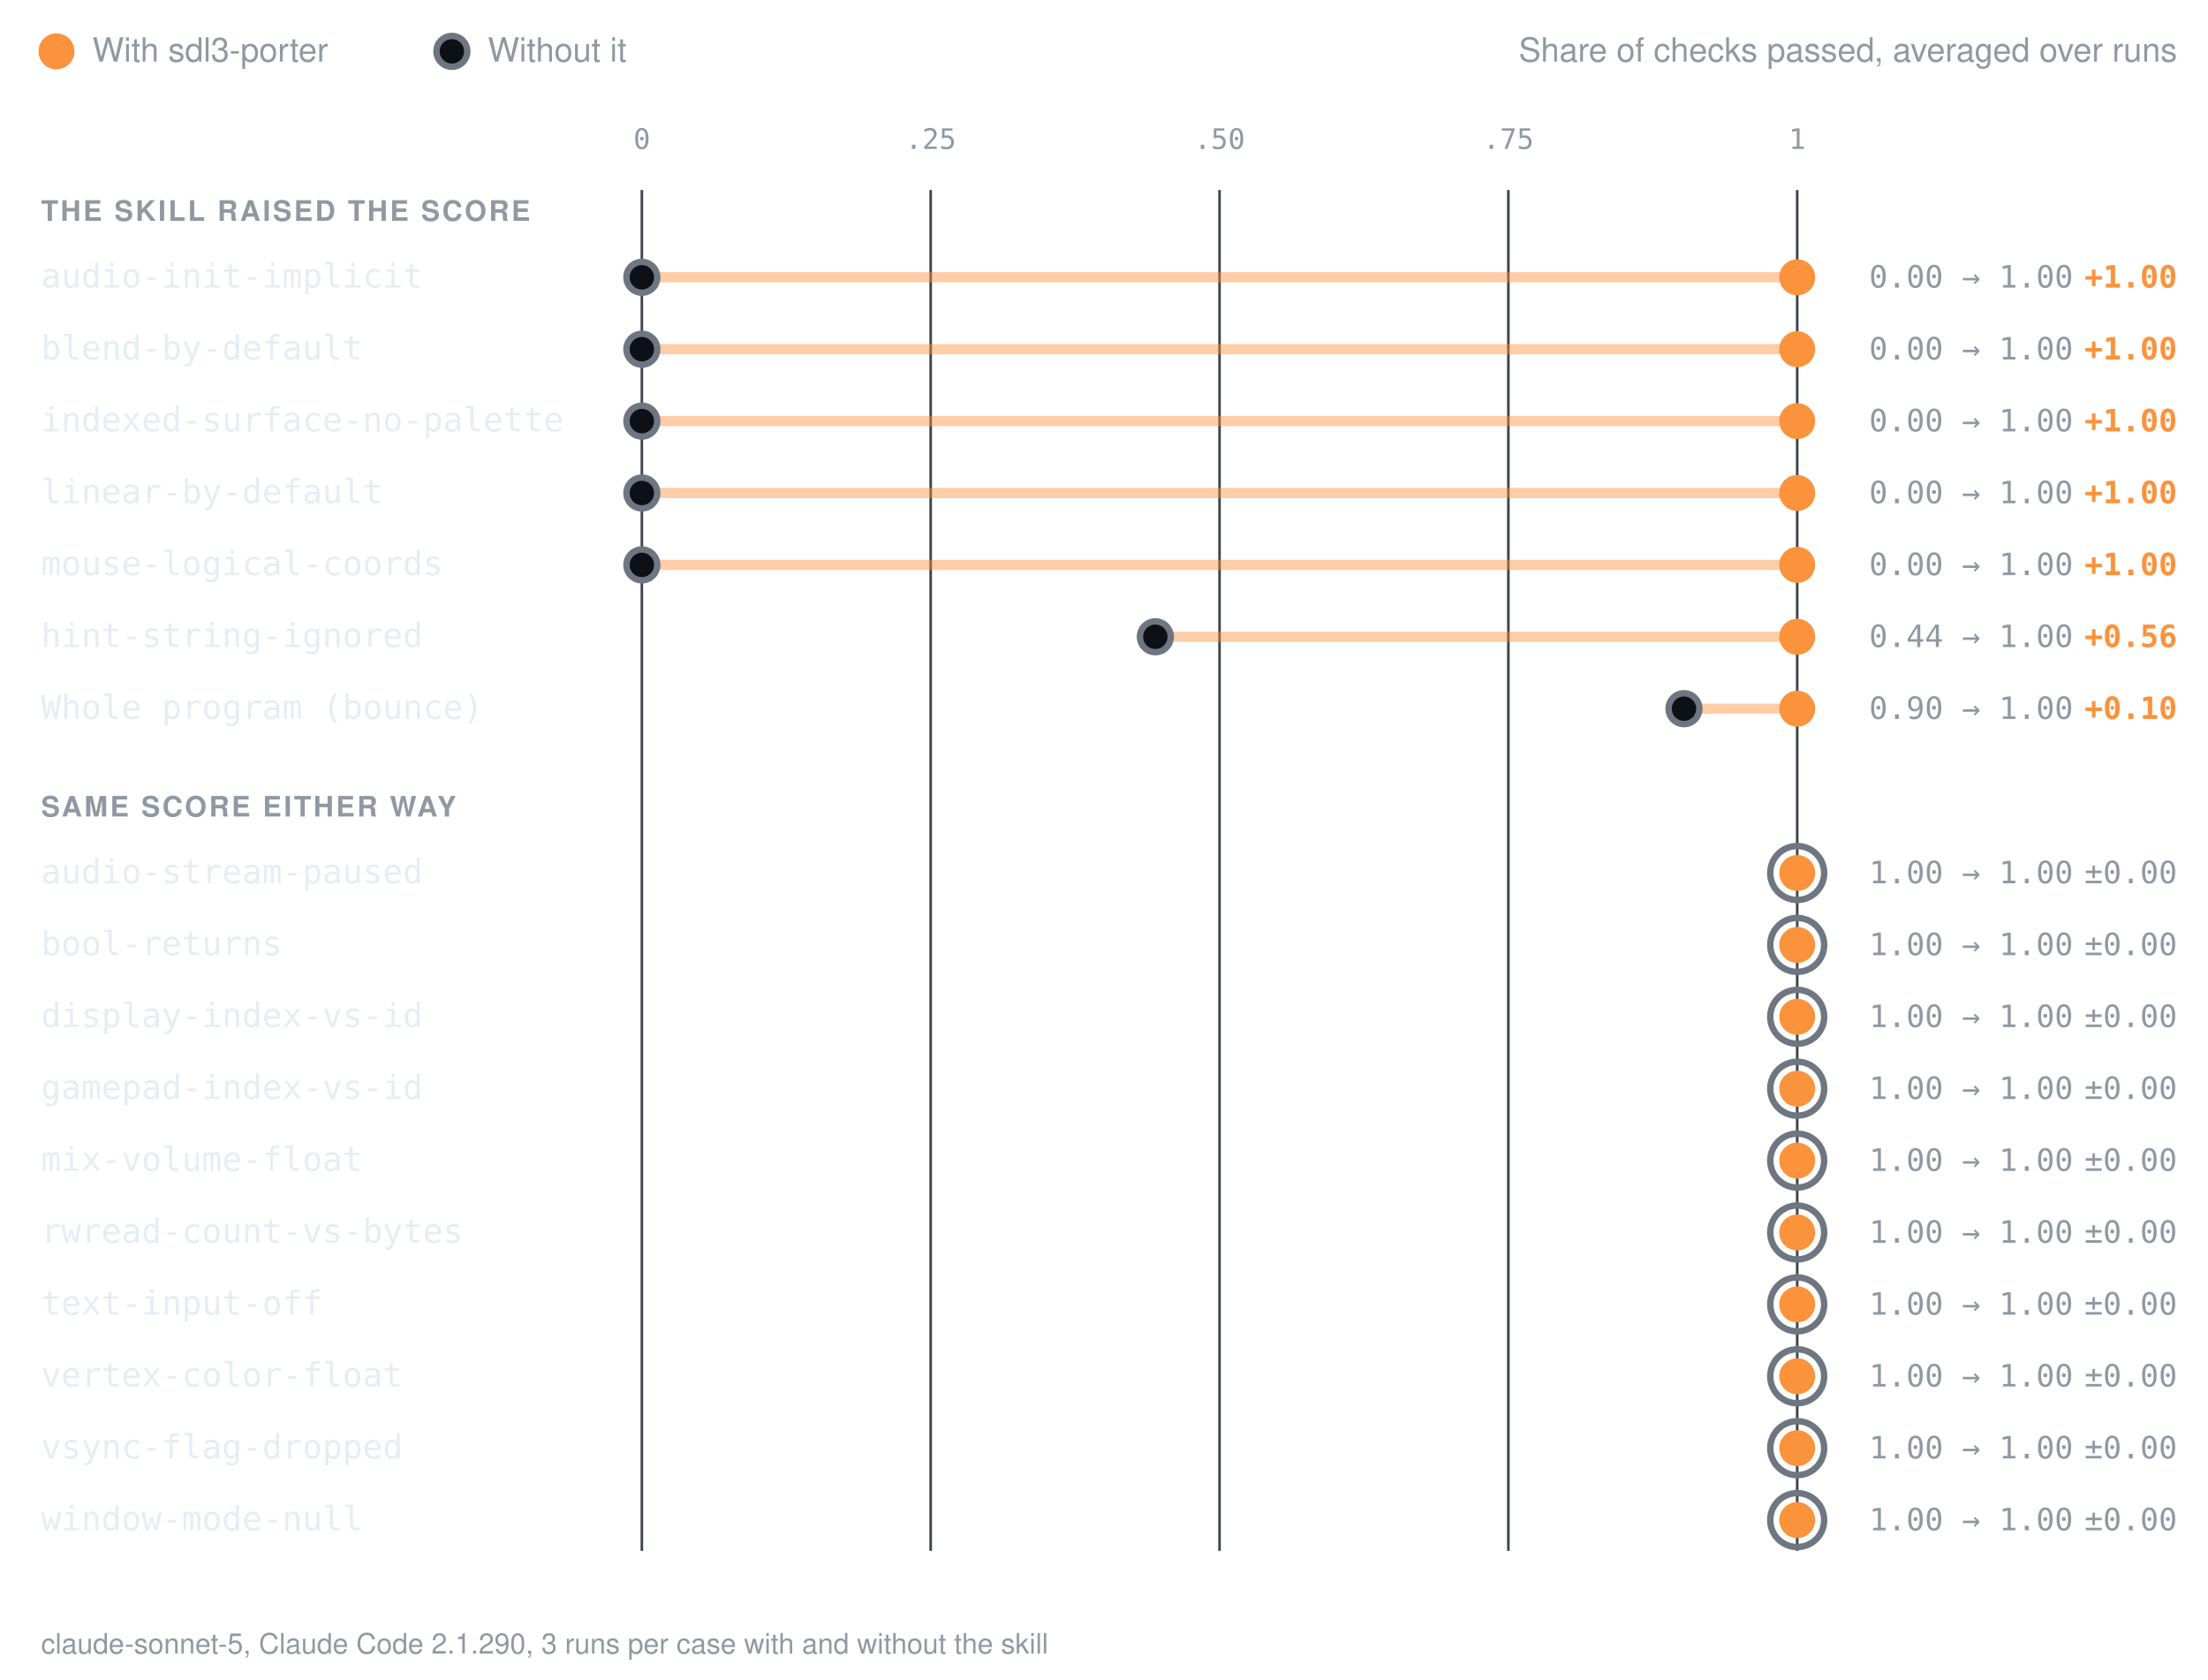
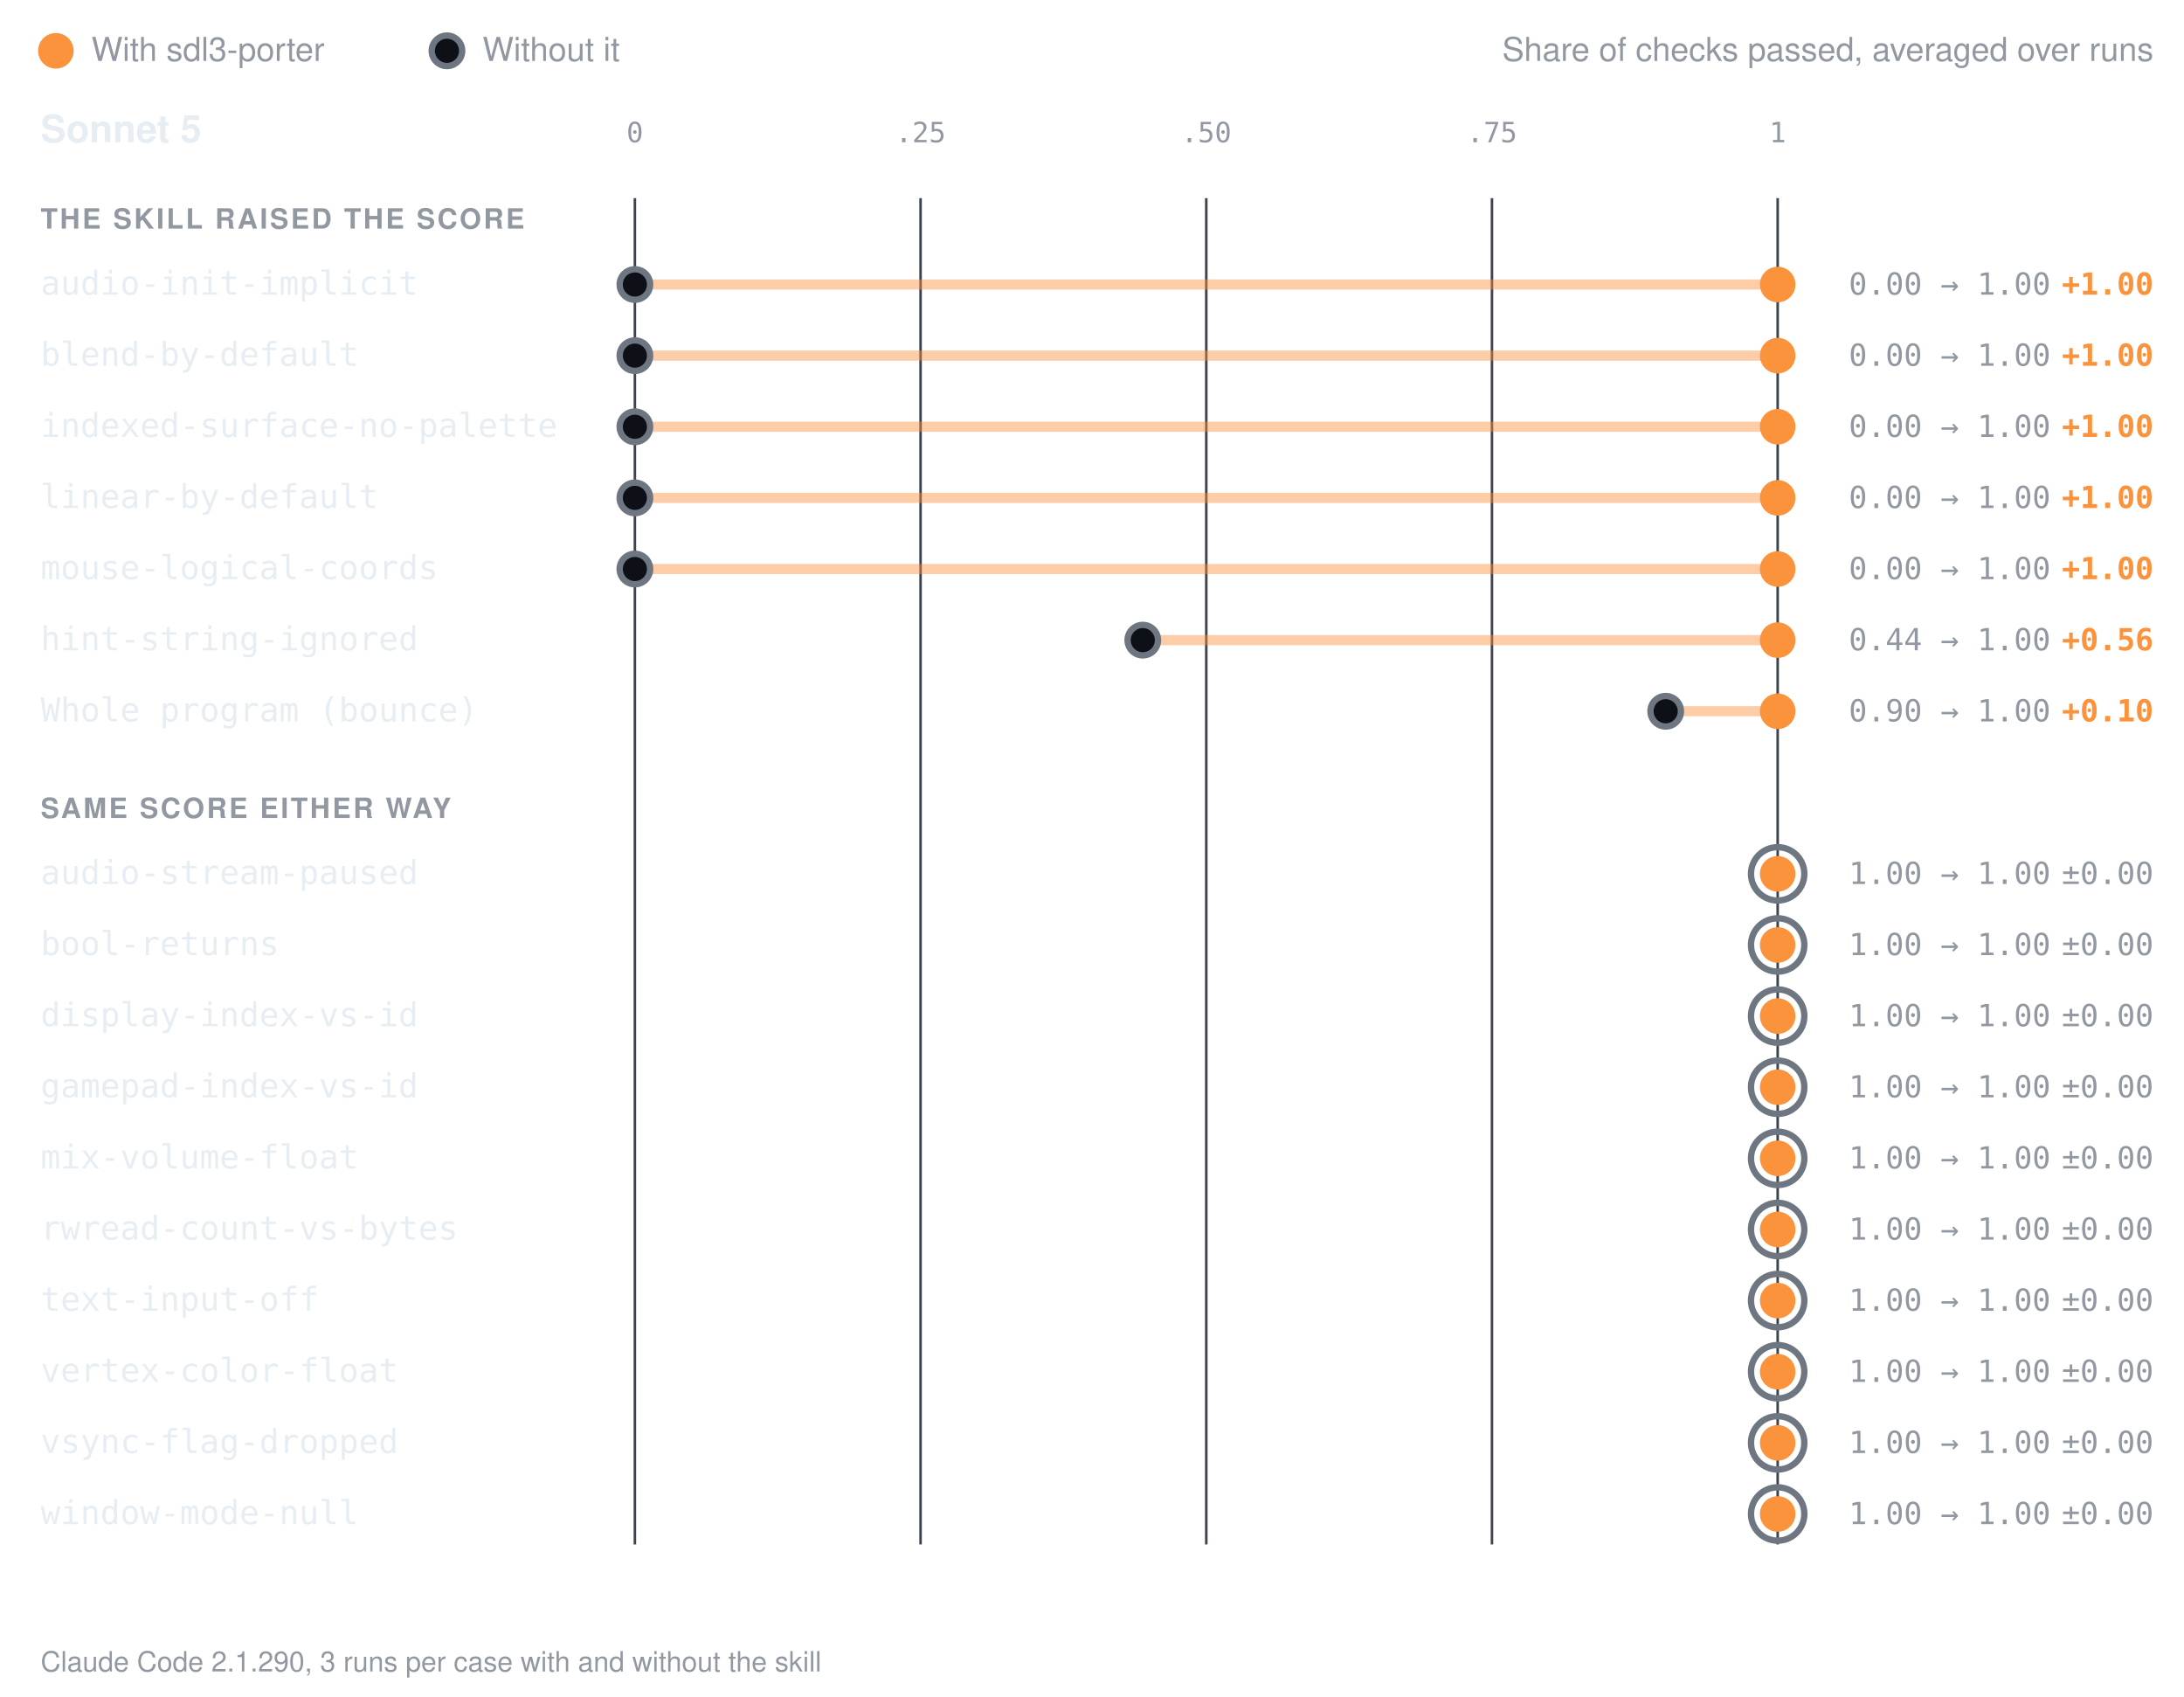
- <svg xmlns="http://www.w3.org/2000/svg" width="860" height="654" viewBox="0 0 860 654" role="img" aria-label="Eval scores with and without sdl3-porter for each case">
+ <svg xmlns="http://www.w3.org/2000/svg" width="860" height="668" viewBox="0 0 860 668" role="img" aria-label="Eval scores with and without sdl3-porter for each case">
  <g font-family="-apple-system, BlinkMacSystemFont, 'Segoe UI', Helvetica, Arial, sans-serif" font-size="13" fill="#9198a1">
    <circle cx="22" cy="20" r="7" fill="#fb923c" />
    <text x="36" y="24">With sdl3-porter</text>
    <circle cx="176" cy="20" r="6" fill="#0d1117" stroke="#6e7681" stroke-width="2.5" />
    <text x="190" y="24">Without it</text>
    <text x="848" y="24" text-anchor="end">Share of checks passed, averaged over runs</text>
  </g>
+   <text x="16" y="56" font-family="-apple-system, BlinkMacSystemFont, 'Segoe UI', Helvetica, Arial, sans-serif" font-size="15" font-weight="600" fill="#e6edf3">Sonnet 5</text>
  <g font-family="ui-monospace, SFMono-Regular, Menlo, Consolas, monospace" font-size="11" fill="#9198a1" text-anchor="middle">
-     <text x="250.0" y="58">0</text>
-     <text x="362.5" y="58">.25</text>
-     <text x="475.0" y="58">.50</text>
-     <text x="587.5" y="58">.75</text>
-     <text x="700.0" y="58">1</text>
+     <text x="250.0" y="56">0</text>
+     <text x="362.5" y="56">.25</text>
+     <text x="475.0" y="56">.50</text>
+     <text x="587.5" y="56">.75</text>
+     <text x="700.0" y="56">1</text>
  </g>
-   <line x1="250.0" y1="74" x2="250.0" y2="604" stroke="#3d444d" stroke-width="1" />
-   <line x1="362.5" y1="74" x2="362.5" y2="604" stroke="#3d444d" stroke-width="1" />
-   <line x1="475.0" y1="74" x2="475.0" y2="604" stroke="#3d444d" stroke-width="1" />
-   <line x1="587.5" y1="74" x2="587.5" y2="604" stroke="#3d444d" stroke-width="1" />
-   <line x1="700.0" y1="74" x2="700.0" y2="604" stroke="#3d444d" stroke-width="1" />
-   <text x="16" y="86" font-family="-apple-system, BlinkMacSystemFont, 'Segoe UI', Helvetica, Arial, sans-serif" font-size="11" font-weight="600" letter-spacing="0.08em" fill="#9198a1">THE SKILL RAISED THE SCORE</text>
-   <text x="16" y="112" font-family="ui-monospace, SFMono-Regular, Menlo, Consolas, monospace" font-size="13" fill="#e6edf3">audio-init-implicit</text>
-   <rect x="250.0" y="106" width="450.0" height="4" rx="2" fill="#fb923c" fill-opacity="0.45" />
-   <circle cx="250.0" cy="108" r="6" fill="#0d1117" stroke="#6e7681" stroke-width="2.5" />
-   <circle cx="700.0" cy="108" r="7" fill="#fb923c" />
-   <text x="728" y="112" font-family="ui-monospace, SFMono-Regular, Menlo, Consolas, monospace" font-size="12" fill="#9198a1">0.00 → 1.00</text>
-   <text x="848" y="112" font-family="ui-monospace, SFMono-Regular, Menlo, Consolas, monospace" font-size="12" text-anchor="end" fill="#fb923c" font-weight="700">+1.00</text>
-   <text x="16" y="140" font-family="ui-monospace, SFMono-Regular, Menlo, Consolas, monospace" font-size="13" fill="#e6edf3">blend-by-default</text>
-   <rect x="250.0" y="134" width="450.0" height="4" rx="2" fill="#fb923c" fill-opacity="0.45" />
-   <circle cx="250.0" cy="136" r="6" fill="#0d1117" stroke="#6e7681" stroke-width="2.5" />
-   <circle cx="700.0" cy="136" r="7" fill="#fb923c" />
-   <text x="728" y="140" font-family="ui-monospace, SFMono-Regular, Menlo, Consolas, monospace" font-size="12" fill="#9198a1">0.00 → 1.00</text>
-   <text x="848" y="140" font-family="ui-monospace, SFMono-Regular, Menlo, Consolas, monospace" font-size="12" text-anchor="end" fill="#fb923c" font-weight="700">+1.00</text>
-   <text x="16" y="168" font-family="ui-monospace, SFMono-Regular, Menlo, Consolas, monospace" font-size="13" fill="#e6edf3">indexed-surface-no-palette</text>
-   <rect x="250.0" y="162" width="450.0" height="4" rx="2" fill="#fb923c" fill-opacity="0.45" />
-   <circle cx="250.0" cy="164" r="6" fill="#0d1117" stroke="#6e7681" stroke-width="2.5" />
-   <circle cx="700.0" cy="164" r="7" fill="#fb923c" />
-   <text x="728" y="168" font-family="ui-monospace, SFMono-Regular, Menlo, Consolas, monospace" font-size="12" fill="#9198a1">0.00 → 1.00</text>
-   <text x="848" y="168" font-family="ui-monospace, SFMono-Regular, Menlo, Consolas, monospace" font-size="12" text-anchor="end" fill="#fb923c" font-weight="700">+1.00</text>
-   <text x="16" y="196" font-family="ui-monospace, SFMono-Regular, Menlo, Consolas, monospace" font-size="13" fill="#e6edf3">linear-by-default</text>
-   <rect x="250.0" y="190" width="450.0" height="4" rx="2" fill="#fb923c" fill-opacity="0.45" />
-   <circle cx="250.0" cy="192" r="6" fill="#0d1117" stroke="#6e7681" stroke-width="2.5" />
-   <circle cx="700.0" cy="192" r="7" fill="#fb923c" />
-   <text x="728" y="196" font-family="ui-monospace, SFMono-Regular, Menlo, Consolas, monospace" font-size="12" fill="#9198a1">0.00 → 1.00</text>
-   <text x="848" y="196" font-family="ui-monospace, SFMono-Regular, Menlo, Consolas, monospace" font-size="12" text-anchor="end" fill="#fb923c" font-weight="700">+1.00</text>
-   <text x="16" y="224" font-family="ui-monospace, SFMono-Regular, Menlo, Consolas, monospace" font-size="13" fill="#e6edf3">mouse-logical-coords</text>
-   <rect x="250.0" y="218" width="450.0" height="4" rx="2" fill="#fb923c" fill-opacity="0.45" />
-   <circle cx="250.0" cy="220" r="6" fill="#0d1117" stroke="#6e7681" stroke-width="2.5" />
-   <circle cx="700.0" cy="220" r="7" fill="#fb923c" />
-   <text x="728" y="224" font-family="ui-monospace, SFMono-Regular, Menlo, Consolas, monospace" font-size="12" fill="#9198a1">0.00 → 1.00</text>
-   <text x="848" y="224" font-family="ui-monospace, SFMono-Regular, Menlo, Consolas, monospace" font-size="12" text-anchor="end" fill="#fb923c" font-weight="700">+1.00</text>
-   <text x="16" y="252" font-family="ui-monospace, SFMono-Regular, Menlo, Consolas, monospace" font-size="13" fill="#e6edf3">hint-string-ignored</text>
-   <rect x="450.0" y="246" width="250.0" height="4" rx="2" fill="#fb923c" fill-opacity="0.45" />
-   <circle cx="450.0" cy="248" r="6" fill="#0d1117" stroke="#6e7681" stroke-width="2.5" />
-   <circle cx="700.0" cy="248" r="7" fill="#fb923c" />
-   <text x="728" y="252" font-family="ui-monospace, SFMono-Regular, Menlo, Consolas, monospace" font-size="12" fill="#9198a1">0.44 → 1.00</text>
-   <text x="848" y="252" font-family="ui-monospace, SFMono-Regular, Menlo, Consolas, monospace" font-size="12" text-anchor="end" fill="#fb923c" font-weight="700">+0.56</text>
-   <text x="16" y="280" font-family="ui-monospace, SFMono-Regular, Menlo, Consolas, monospace" font-size="13" fill="#e6edf3">Whole program (bounce)</text>
-   <rect x="655.9" y="274" width="44.1" height="4" rx="2" fill="#fb923c" fill-opacity="0.45" />
-   <circle cx="655.9" cy="276" r="6" fill="#0d1117" stroke="#6e7681" stroke-width="2.5" />
-   <circle cx="700.0" cy="276" r="7" fill="#fb923c" />
-   <text x="728" y="280" font-family="ui-monospace, SFMono-Regular, Menlo, Consolas, monospace" font-size="12" fill="#9198a1">0.90 → 1.00</text>
-   <text x="848" y="280" font-family="ui-monospace, SFMono-Regular, Menlo, Consolas, monospace" font-size="12" text-anchor="end" fill="#fb923c" font-weight="700">+0.10</text>
-   <text x="16" y="318" font-family="-apple-system, BlinkMacSystemFont, 'Segoe UI', Helvetica, Arial, sans-serif" font-size="11" font-weight="600" letter-spacing="0.08em" fill="#9198a1">SAME SCORE EITHER WAY</text>
-   <text x="16" y="344" font-family="ui-monospace, SFMono-Regular, Menlo, Consolas, monospace" font-size="13" fill="#e6edf3">audio-stream-paused</text>
-   <circle cx="700.0" cy="340" r="10.5" fill="none" stroke="#6e7681" stroke-width="2.5" />
-   <circle cx="700.0" cy="340" r="7" fill="#fb923c" />
-   <text x="728" y="344" font-family="ui-monospace, SFMono-Regular, Menlo, Consolas, monospace" font-size="12" fill="#9198a1">1.00 → 1.00</text>
-   <text x="848" y="344" font-family="ui-monospace, SFMono-Regular, Menlo, Consolas, monospace" font-size="12" text-anchor="end" fill="#9198a1">±0.00</text>
-   <text x="16" y="372" font-family="ui-monospace, SFMono-Regular, Menlo, Consolas, monospace" font-size="13" fill="#e6edf3">bool-returns</text>
-   <circle cx="700.0" cy="368" r="10.5" fill="none" stroke="#6e7681" stroke-width="2.5" />
-   <circle cx="700.0" cy="368" r="7" fill="#fb923c" />
-   <text x="728" y="372" font-family="ui-monospace, SFMono-Regular, Menlo, Consolas, monospace" font-size="12" fill="#9198a1">1.00 → 1.00</text>
-   <text x="848" y="372" font-family="ui-monospace, SFMono-Regular, Menlo, Consolas, monospace" font-size="12" text-anchor="end" fill="#9198a1">±0.00</text>
-   <text x="16" y="400" font-family="ui-monospace, SFMono-Regular, Menlo, Consolas, monospace" font-size="13" fill="#e6edf3">display-index-vs-id</text>
-   <circle cx="700.0" cy="396" r="10.5" fill="none" stroke="#6e7681" stroke-width="2.5" />
-   <circle cx="700.0" cy="396" r="7" fill="#fb923c" />
-   <text x="728" y="400" font-family="ui-monospace, SFMono-Regular, Menlo, Consolas, monospace" font-size="12" fill="#9198a1">1.00 → 1.00</text>
-   <text x="848" y="400" font-family="ui-monospace, SFMono-Regular, Menlo, Consolas, monospace" font-size="12" text-anchor="end" fill="#9198a1">±0.00</text>
-   <text x="16" y="428" font-family="ui-monospace, SFMono-Regular, Menlo, Consolas, monospace" font-size="13" fill="#e6edf3">gamepad-index-vs-id</text>
-   <circle cx="700.0" cy="424" r="10.5" fill="none" stroke="#6e7681" stroke-width="2.5" />
-   <circle cx="700.0" cy="424" r="7" fill="#fb923c" />
-   <text x="728" y="428" font-family="ui-monospace, SFMono-Regular, Menlo, Consolas, monospace" font-size="12" fill="#9198a1">1.00 → 1.00</text>
-   <text x="848" y="428" font-family="ui-monospace, SFMono-Regular, Menlo, Consolas, monospace" font-size="12" text-anchor="end" fill="#9198a1">±0.00</text>
-   <text x="16" y="456" font-family="ui-monospace, SFMono-Regular, Menlo, Consolas, monospace" font-size="13" fill="#e6edf3">mix-volume-float</text>
-   <circle cx="700.0" cy="452" r="10.5" fill="none" stroke="#6e7681" stroke-width="2.5" />
-   <circle cx="700.0" cy="452" r="7" fill="#fb923c" />
-   <text x="728" y="456" font-family="ui-monospace, SFMono-Regular, Menlo, Consolas, monospace" font-size="12" fill="#9198a1">1.00 → 1.00</text>
-   <text x="848" y="456" font-family="ui-monospace, SFMono-Regular, Menlo, Consolas, monospace" font-size="12" text-anchor="end" fill="#9198a1">±0.00</text>
-   <text x="16" y="484" font-family="ui-monospace, SFMono-Regular, Menlo, Consolas, monospace" font-size="13" fill="#e6edf3">rwread-count-vs-bytes</text>
-   <circle cx="700.0" cy="480" r="10.5" fill="none" stroke="#6e7681" stroke-width="2.5" />
-   <circle cx="700.0" cy="480" r="7" fill="#fb923c" />
-   <text x="728" y="484" font-family="ui-monospace, SFMono-Regular, Menlo, Consolas, monospace" font-size="12" fill="#9198a1">1.00 → 1.00</text>
-   <text x="848" y="484" font-family="ui-monospace, SFMono-Regular, Menlo, Consolas, monospace" font-size="12" text-anchor="end" fill="#9198a1">±0.00</text>
-   <text x="16" y="512" font-family="ui-monospace, SFMono-Regular, Menlo, Consolas, monospace" font-size="13" fill="#e6edf3">text-input-off</text>
-   <circle cx="700.0" cy="508" r="10.5" fill="none" stroke="#6e7681" stroke-width="2.5" />
-   <circle cx="700.0" cy="508" r="7" fill="#fb923c" />
-   <text x="728" y="512" font-family="ui-monospace, SFMono-Regular, Menlo, Consolas, monospace" font-size="12" fill="#9198a1">1.00 → 1.00</text>
-   <text x="848" y="512" font-family="ui-monospace, SFMono-Regular, Menlo, Consolas, monospace" font-size="12" text-anchor="end" fill="#9198a1">±0.00</text>
-   <text x="16" y="540" font-family="ui-monospace, SFMono-Regular, Menlo, Consolas, monospace" font-size="13" fill="#e6edf3">vertex-color-float</text>
-   <circle cx="700.0" cy="536" r="10.5" fill="none" stroke="#6e7681" stroke-width="2.5" />
-   <circle cx="700.0" cy="536" r="7" fill="#fb923c" />
-   <text x="728" y="540" font-family="ui-monospace, SFMono-Regular, Menlo, Consolas, monospace" font-size="12" fill="#9198a1">1.00 → 1.00</text>
-   <text x="848" y="540" font-family="ui-monospace, SFMono-Regular, Menlo, Consolas, monospace" font-size="12" text-anchor="end" fill="#9198a1">±0.00</text>
-   <text x="16" y="568" font-family="ui-monospace, SFMono-Regular, Menlo, Consolas, monospace" font-size="13" fill="#e6edf3">vsync-flag-dropped</text>
-   <circle cx="700.0" cy="564" r="10.5" fill="none" stroke="#6e7681" stroke-width="2.5" />
-   <circle cx="700.0" cy="564" r="7" fill="#fb923c" />
-   <text x="728" y="568" font-family="ui-monospace, SFMono-Regular, Menlo, Consolas, monospace" font-size="12" fill="#9198a1">1.00 → 1.00</text>
-   <text x="848" y="568" font-family="ui-monospace, SFMono-Regular, Menlo, Consolas, monospace" font-size="12" text-anchor="end" fill="#9198a1">±0.00</text>
-   <text x="16" y="596" font-family="ui-monospace, SFMono-Regular, Menlo, Consolas, monospace" font-size="13" fill="#e6edf3">window-mode-null</text>
-   <circle cx="700.0" cy="592" r="10.5" fill="none" stroke="#6e7681" stroke-width="2.5" />
-   <circle cx="700.0" cy="592" r="7" fill="#fb923c" />
-   <text x="728" y="596" font-family="ui-monospace, SFMono-Regular, Menlo, Consolas, monospace" font-size="12" fill="#9198a1">1.00 → 1.00</text>
-   <text x="848" y="596" font-family="ui-monospace, SFMono-Regular, Menlo, Consolas, monospace" font-size="12" text-anchor="end" fill="#9198a1">±0.00</text>
-   <text x="16" y="644" font-family="-apple-system, BlinkMacSystemFont, 'Segoe UI', Helvetica, Arial, sans-serif" font-size="11" fill="#9198a1">claude-sonnet-5, Claude Code 2.1.290, 3 runs per case with and without the skill</text>
+   <line x1="250.0" y1="78" x2="250.0" y2="608" stroke="#3d444d" stroke-width="1" />
+   <line x1="362.5" y1="78" x2="362.5" y2="608" stroke="#3d444d" stroke-width="1" />
+   <line x1="475.0" y1="78" x2="475.0" y2="608" stroke="#3d444d" stroke-width="1" />
+   <line x1="587.5" y1="78" x2="587.5" y2="608" stroke="#3d444d" stroke-width="1" />
+   <line x1="700.0" y1="78" x2="700.0" y2="608" stroke="#3d444d" stroke-width="1" />
+   <text x="16" y="90" font-family="-apple-system, BlinkMacSystemFont, 'Segoe UI', Helvetica, Arial, sans-serif" font-size="11" font-weight="600" letter-spacing="0.08em" fill="#9198a1">THE SKILL RAISED THE SCORE</text>
+   <text x="16" y="116" font-family="ui-monospace, SFMono-Regular, Menlo, Consolas, monospace" font-size="13" fill="#e6edf3">audio-init-implicit</text>
+   <rect x="250.0" y="110" width="450.0" height="4" rx="2" fill="#fb923c" fill-opacity="0.45" />
+   <circle cx="250.0" cy="112" r="6" fill="#0d1117" stroke="#6e7681" stroke-width="2.5" />
+   <circle cx="700.0" cy="112" r="7" fill="#fb923c" />
+   <text x="728" y="116" font-family="ui-monospace, SFMono-Regular, Menlo, Consolas, monospace" font-size="12" fill="#9198a1">0.00 → 1.00</text>
+   <text x="848" y="116" font-family="ui-monospace, SFMono-Regular, Menlo, Consolas, monospace" font-size="12" text-anchor="end" fill="#fb923c" font-weight="700">+1.00</text>
+   <text x="16" y="144" font-family="ui-monospace, SFMono-Regular, Menlo, Consolas, monospace" font-size="13" fill="#e6edf3">blend-by-default</text>
+   <rect x="250.0" y="138" width="450.0" height="4" rx="2" fill="#fb923c" fill-opacity="0.45" />
+   <circle cx="250.0" cy="140" r="6" fill="#0d1117" stroke="#6e7681" stroke-width="2.5" />
+   <circle cx="700.0" cy="140" r="7" fill="#fb923c" />
+   <text x="728" y="144" font-family="ui-monospace, SFMono-Regular, Menlo, Consolas, monospace" font-size="12" fill="#9198a1">0.00 → 1.00</text>
+   <text x="848" y="144" font-family="ui-monospace, SFMono-Regular, Menlo, Consolas, monospace" font-size="12" text-anchor="end" fill="#fb923c" font-weight="700">+1.00</text>
+   <text x="16" y="172" font-family="ui-monospace, SFMono-Regular, Menlo, Consolas, monospace" font-size="13" fill="#e6edf3">indexed-surface-no-palette</text>
+   <rect x="250.0" y="166" width="450.0" height="4" rx="2" fill="#fb923c" fill-opacity="0.45" />
+   <circle cx="250.0" cy="168" r="6" fill="#0d1117" stroke="#6e7681" stroke-width="2.5" />
+   <circle cx="700.0" cy="168" r="7" fill="#fb923c" />
+   <text x="728" y="172" font-family="ui-monospace, SFMono-Regular, Menlo, Consolas, monospace" font-size="12" fill="#9198a1">0.00 → 1.00</text>
+   <text x="848" y="172" font-family="ui-monospace, SFMono-Regular, Menlo, Consolas, monospace" font-size="12" text-anchor="end" fill="#fb923c" font-weight="700">+1.00</text>
+   <text x="16" y="200" font-family="ui-monospace, SFMono-Regular, Menlo, Consolas, monospace" font-size="13" fill="#e6edf3">linear-by-default</text>
+   <rect x="250.0" y="194" width="450.0" height="4" rx="2" fill="#fb923c" fill-opacity="0.45" />
+   <circle cx="250.0" cy="196" r="6" fill="#0d1117" stroke="#6e7681" stroke-width="2.5" />
+   <circle cx="700.0" cy="196" r="7" fill="#fb923c" />
+   <text x="728" y="200" font-family="ui-monospace, SFMono-Regular, Menlo, Consolas, monospace" font-size="12" fill="#9198a1">0.00 → 1.00</text>
+   <text x="848" y="200" font-family="ui-monospace, SFMono-Regular, Menlo, Consolas, monospace" font-size="12" text-anchor="end" fill="#fb923c" font-weight="700">+1.00</text>
+   <text x="16" y="228" font-family="ui-monospace, SFMono-Regular, Menlo, Consolas, monospace" font-size="13" fill="#e6edf3">mouse-logical-coords</text>
+   <rect x="250.0" y="222" width="450.0" height="4" rx="2" fill="#fb923c" fill-opacity="0.45" />
+   <circle cx="250.0" cy="224" r="6" fill="#0d1117" stroke="#6e7681" stroke-width="2.5" />
+   <circle cx="700.0" cy="224" r="7" fill="#fb923c" />
+   <text x="728" y="228" font-family="ui-monospace, SFMono-Regular, Menlo, Consolas, monospace" font-size="12" fill="#9198a1">0.00 → 1.00</text>
+   <text x="848" y="228" font-family="ui-monospace, SFMono-Regular, Menlo, Consolas, monospace" font-size="12" text-anchor="end" fill="#fb923c" font-weight="700">+1.00</text>
+   <text x="16" y="256" font-family="ui-monospace, SFMono-Regular, Menlo, Consolas, monospace" font-size="13" fill="#e6edf3">hint-string-ignored</text>
+   <rect x="450.0" y="250" width="250.0" height="4" rx="2" fill="#fb923c" fill-opacity="0.45" />
+   <circle cx="450.0" cy="252" r="6" fill="#0d1117" stroke="#6e7681" stroke-width="2.5" />
+   <circle cx="700.0" cy="252" r="7" fill="#fb923c" />
+   <text x="728" y="256" font-family="ui-monospace, SFMono-Regular, Menlo, Consolas, monospace" font-size="12" fill="#9198a1">0.44 → 1.00</text>
+   <text x="848" y="256" font-family="ui-monospace, SFMono-Regular, Menlo, Consolas, monospace" font-size="12" text-anchor="end" fill="#fb923c" font-weight="700">+0.56</text>
+   <text x="16" y="284" font-family="ui-monospace, SFMono-Regular, Menlo, Consolas, monospace" font-size="13" fill="#e6edf3">Whole program (bounce)</text>
+   <rect x="655.9" y="278" width="44.1" height="4" rx="2" fill="#fb923c" fill-opacity="0.45" />
+   <circle cx="655.9" cy="280" r="6" fill="#0d1117" stroke="#6e7681" stroke-width="2.5" />
+   <circle cx="700.0" cy="280" r="7" fill="#fb923c" />
+   <text x="728" y="284" font-family="ui-monospace, SFMono-Regular, Menlo, Consolas, monospace" font-size="12" fill="#9198a1">0.90 → 1.00</text>
+   <text x="848" y="284" font-family="ui-monospace, SFMono-Regular, Menlo, Consolas, monospace" font-size="12" text-anchor="end" fill="#fb923c" font-weight="700">+0.10</text>
+   <text x="16" y="322" font-family="-apple-system, BlinkMacSystemFont, 'Segoe UI', Helvetica, Arial, sans-serif" font-size="11" font-weight="600" letter-spacing="0.08em" fill="#9198a1">SAME SCORE EITHER WAY</text>
+   <text x="16" y="348" font-family="ui-monospace, SFMono-Regular, Menlo, Consolas, monospace" font-size="13" fill="#e6edf3">audio-stream-paused</text>
+   <circle cx="700.0" cy="344" r="10.5" fill="none" stroke="#6e7681" stroke-width="2.5" />
+   <circle cx="700.0" cy="344" r="7" fill="#fb923c" />
+   <text x="728" y="348" font-family="ui-monospace, SFMono-Regular, Menlo, Consolas, monospace" font-size="12" fill="#9198a1">1.00 → 1.00</text>
+   <text x="848" y="348" font-family="ui-monospace, SFMono-Regular, Menlo, Consolas, monospace" font-size="12" text-anchor="end" fill="#9198a1">±0.00</text>
+   <text x="16" y="376" font-family="ui-monospace, SFMono-Regular, Menlo, Consolas, monospace" font-size="13" fill="#e6edf3">bool-returns</text>
+   <circle cx="700.0" cy="372" r="10.5" fill="none" stroke="#6e7681" stroke-width="2.5" />
+   <circle cx="700.0" cy="372" r="7" fill="#fb923c" />
+   <text x="728" y="376" font-family="ui-monospace, SFMono-Regular, Menlo, Consolas, monospace" font-size="12" fill="#9198a1">1.00 → 1.00</text>
+   <text x="848" y="376" font-family="ui-monospace, SFMono-Regular, Menlo, Consolas, monospace" font-size="12" text-anchor="end" fill="#9198a1">±0.00</text>
+   <text x="16" y="404" font-family="ui-monospace, SFMono-Regular, Menlo, Consolas, monospace" font-size="13" fill="#e6edf3">display-index-vs-id</text>
+   <circle cx="700.0" cy="400" r="10.5" fill="none" stroke="#6e7681" stroke-width="2.5" />
+   <circle cx="700.0" cy="400" r="7" fill="#fb923c" />
+   <text x="728" y="404" font-family="ui-monospace, SFMono-Regular, Menlo, Consolas, monospace" font-size="12" fill="#9198a1">1.00 → 1.00</text>
+   <text x="848" y="404" font-family="ui-monospace, SFMono-Regular, Menlo, Consolas, monospace" font-size="12" text-anchor="end" fill="#9198a1">±0.00</text>
+   <text x="16" y="432" font-family="ui-monospace, SFMono-Regular, Menlo, Consolas, monospace" font-size="13" fill="#e6edf3">gamepad-index-vs-id</text>
+   <circle cx="700.0" cy="428" r="10.5" fill="none" stroke="#6e7681" stroke-width="2.5" />
+   <circle cx="700.0" cy="428" r="7" fill="#fb923c" />
+   <text x="728" y="432" font-family="ui-monospace, SFMono-Regular, Menlo, Consolas, monospace" font-size="12" fill="#9198a1">1.00 → 1.00</text>
+   <text x="848" y="432" font-family="ui-monospace, SFMono-Regular, Menlo, Consolas, monospace" font-size="12" text-anchor="end" fill="#9198a1">±0.00</text>
+   <text x="16" y="460" font-family="ui-monospace, SFMono-Regular, Menlo, Consolas, monospace" font-size="13" fill="#e6edf3">mix-volume-float</text>
+   <circle cx="700.0" cy="456" r="10.5" fill="none" stroke="#6e7681" stroke-width="2.5" />
+   <circle cx="700.0" cy="456" r="7" fill="#fb923c" />
+   <text x="728" y="460" font-family="ui-monospace, SFMono-Regular, Menlo, Consolas, monospace" font-size="12" fill="#9198a1">1.00 → 1.00</text>
+   <text x="848" y="460" font-family="ui-monospace, SFMono-Regular, Menlo, Consolas, monospace" font-size="12" text-anchor="end" fill="#9198a1">±0.00</text>
+   <text x="16" y="488" font-family="ui-monospace, SFMono-Regular, Menlo, Consolas, monospace" font-size="13" fill="#e6edf3">rwread-count-vs-bytes</text>
+   <circle cx="700.0" cy="484" r="10.5" fill="none" stroke="#6e7681" stroke-width="2.5" />
+   <circle cx="700.0" cy="484" r="7" fill="#fb923c" />
+   <text x="728" y="488" font-family="ui-monospace, SFMono-Regular, Menlo, Consolas, monospace" font-size="12" fill="#9198a1">1.00 → 1.00</text>
+   <text x="848" y="488" font-family="ui-monospace, SFMono-Regular, Menlo, Consolas, monospace" font-size="12" text-anchor="end" fill="#9198a1">±0.00</text>
+   <text x="16" y="516" font-family="ui-monospace, SFMono-Regular, Menlo, Consolas, monospace" font-size="13" fill="#e6edf3">text-input-off</text>
+   <circle cx="700.0" cy="512" r="10.5" fill="none" stroke="#6e7681" stroke-width="2.5" />
+   <circle cx="700.0" cy="512" r="7" fill="#fb923c" />
+   <text x="728" y="516" font-family="ui-monospace, SFMono-Regular, Menlo, Consolas, monospace" font-size="12" fill="#9198a1">1.00 → 1.00</text>
+   <text x="848" y="516" font-family="ui-monospace, SFMono-Regular, Menlo, Consolas, monospace" font-size="12" text-anchor="end" fill="#9198a1">±0.00</text>
+   <text x="16" y="544" font-family="ui-monospace, SFMono-Regular, Menlo, Consolas, monospace" font-size="13" fill="#e6edf3">vertex-color-float</text>
+   <circle cx="700.0" cy="540" r="10.5" fill="none" stroke="#6e7681" stroke-width="2.5" />
+   <circle cx="700.0" cy="540" r="7" fill="#fb923c" />
+   <text x="728" y="544" font-family="ui-monospace, SFMono-Regular, Menlo, Consolas, monospace" font-size="12" fill="#9198a1">1.00 → 1.00</text>
+   <text x="848" y="544" font-family="ui-monospace, SFMono-Regular, Menlo, Consolas, monospace" font-size="12" text-anchor="end" fill="#9198a1">±0.00</text>
+   <text x="16" y="572" font-family="ui-monospace, SFMono-Regular, Menlo, Consolas, monospace" font-size="13" fill="#e6edf3">vsync-flag-dropped</text>
+   <circle cx="700.0" cy="568" r="10.5" fill="none" stroke="#6e7681" stroke-width="2.5" />
+   <circle cx="700.0" cy="568" r="7" fill="#fb923c" />
+   <text x="728" y="572" font-family="ui-monospace, SFMono-Regular, Menlo, Consolas, monospace" font-size="12" fill="#9198a1">1.00 → 1.00</text>
+   <text x="848" y="572" font-family="ui-monospace, SFMono-Regular, Menlo, Consolas, monospace" font-size="12" text-anchor="end" fill="#9198a1">±0.00</text>
+   <text x="16" y="600" font-family="ui-monospace, SFMono-Regular, Menlo, Consolas, monospace" font-size="13" fill="#e6edf3">window-mode-null</text>
+   <circle cx="700.0" cy="596" r="10.5" fill="none" stroke="#6e7681" stroke-width="2.5" />
+   <circle cx="700.0" cy="596" r="7" fill="#fb923c" />
+   <text x="728" y="600" font-family="ui-monospace, SFMono-Regular, Menlo, Consolas, monospace" font-size="12" fill="#9198a1">1.00 → 1.00</text>
+   <text x="848" y="600" font-family="ui-monospace, SFMono-Regular, Menlo, Consolas, monospace" font-size="12" text-anchor="end" fill="#9198a1">±0.00</text>
+   <text x="16" y="658" font-family="-apple-system, BlinkMacSystemFont, 'Segoe UI', Helvetica, Arial, sans-serif" font-size="11" fill="#9198a1">Claude Code 2.1.290, 3 runs per case with and without the skill</text>
</svg>
